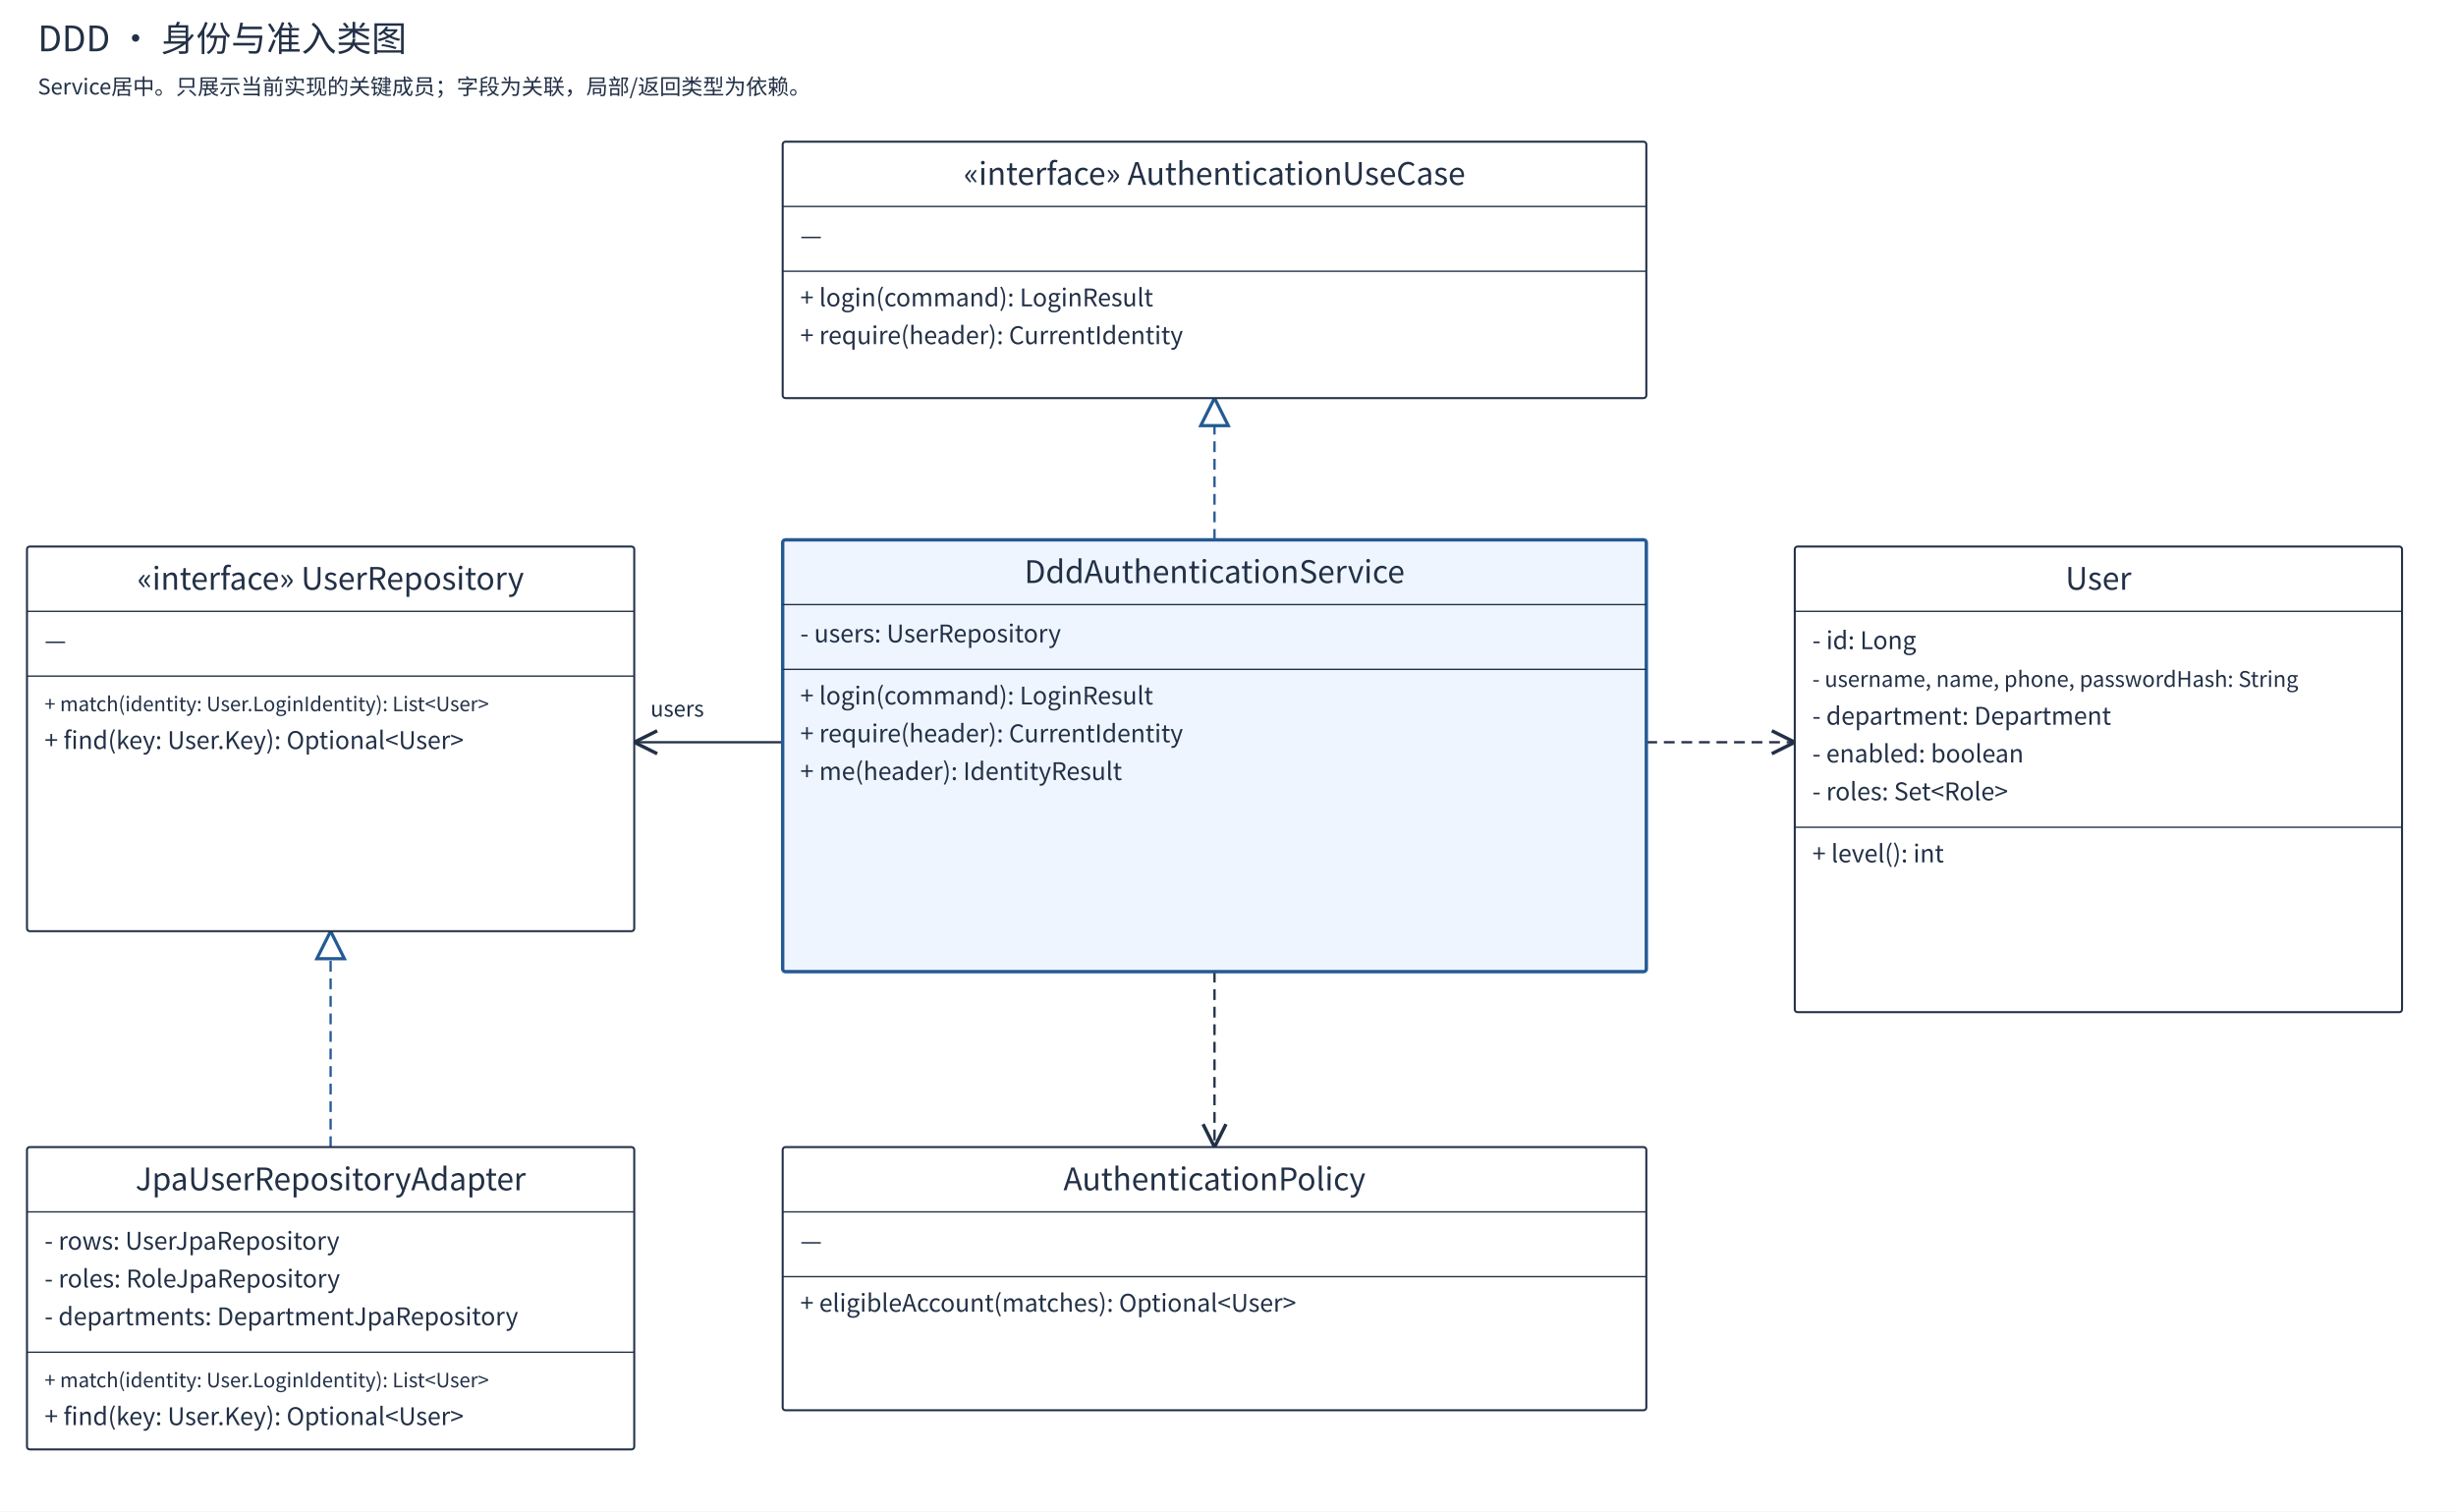
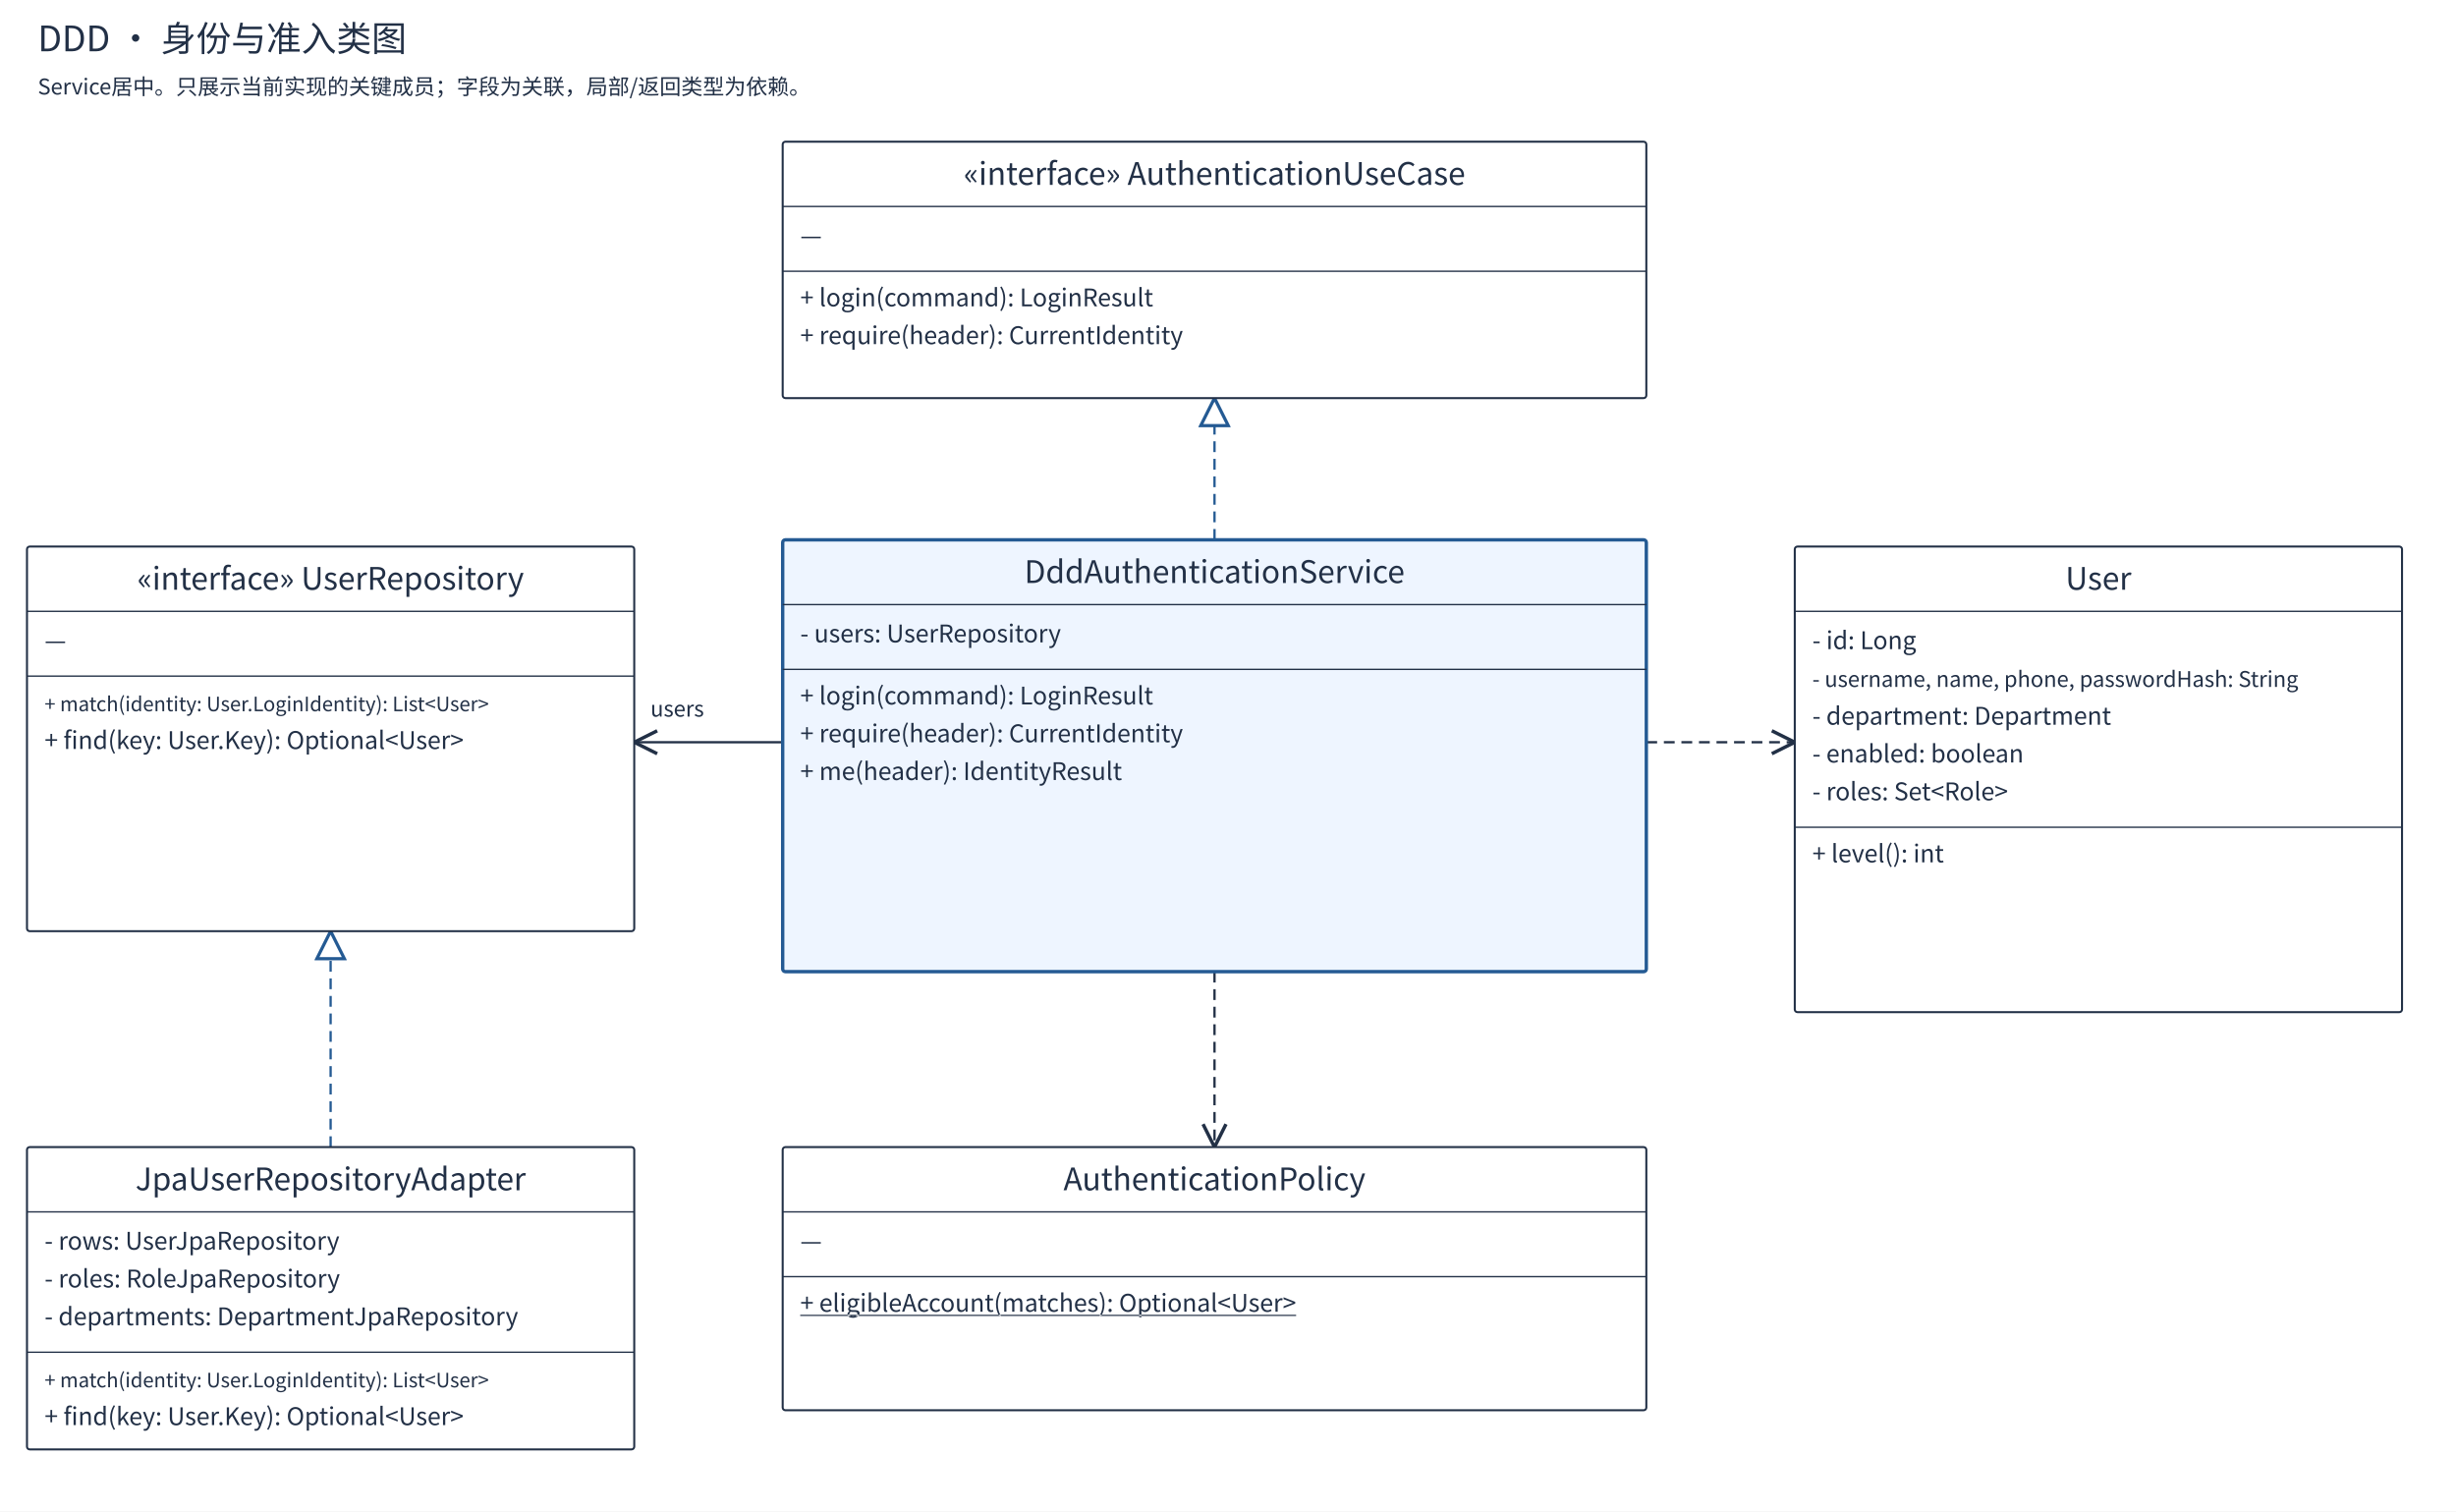
<svg xmlns="http://www.w3.org/2000/svg" width="1820" height="1120" viewBox="0 0 1820 1120">
  <defs>
    <marker id="open" markerWidth="12" markerHeight="12" refX="11" refY="6" orient="auto">
      <path d="M1,1 L11,6 L1,11" fill="none" stroke="#223046" stroke-width="1.5" />
    </marker>
    <marker id="triangle" markerWidth="14" markerHeight="14" refX="13" refY="7" orient="auto">
      <path d="M1,1 L13,7 L1,13 Z" fill="white" stroke="#245a93" stroke-width="1.4" />
    </marker>
    <marker id="filled" markerWidth="12" markerHeight="12" refX="11" refY="6" orient="auto">
      <path d="M1,1 L11,6 L1,11 Z" fill="#223046" />
    </marker>
  </defs>
  <rect width="100%" height="100%" fill="white" />
  <g font-family="Microsoft YaHei,Noto Sans CJK SC,Arial,sans-serif">
    <text x="28" y="38" font-size="26" text-anchor="start" fill="#223046">DDD · 身份与准入类图</text>
    <text x="28" y="70" font-size="16" text-anchor="start" fill="#223046">Service居中。只展示当前实现的关键成员；字段为关联，局部/返回类型为依赖。</text>
    <polyline points="900,400 900,295" fill="none" stroke="#245a93" stroke-width="1.7" stroke-dasharray="8 5" marker-end="url(#triangle)" />
    <polyline points="580,550 470,550" fill="none" stroke="#223046" stroke-width="1.7" marker-end="url(#open)" />
    <text x="482" y="531" font-size="16" text-anchor="start" fill="#223046">users</text>
    <polyline points="1220,550 1330,550" fill="none" stroke="#223046" stroke-width="1.7" stroke-dasharray="8 5" marker-end="url(#open)" />
    <polyline points="900,720 900,850" fill="none" stroke="#223046" stroke-width="1.7" stroke-dasharray="8 5" marker-end="url(#open)" />
    <polyline points="245,850 245,690" fill="none" stroke="#245a93" stroke-width="1.7" stroke-dasharray="8 5" marker-end="url(#triangle)" />
    <rect x="580" y="400" width="640" height="320" rx="2" fill="#eef5ff" stroke="#245a93" stroke-width="2.5" />
    <path d="M580,448H1220 M580,496H1220" stroke="#223046" />
    <text x="900" y="432" font-size="23" text-anchor="middle" fill="#223046">DddAuthenticationService</text>
    <text x="593" y="476" font-size="18" text-anchor="start" fill="#223046">- users: UserRepository</text>
    <text x="593" y="522" font-size="18" text-anchor="start" fill="#223046">+ login(command): LoginResult</text>
    <text x="593" y="550" font-size="18" text-anchor="start" fill="#223046">+ require(header): CurrentIdentity</text>
    <text x="593" y="578" font-size="18" text-anchor="start" fill="#223046">+ me(header): IdentityResult</text>
    <rect x="580" y="105" width="640" height="190" rx="2" fill="white" stroke="#223046" stroke-width="1.5" />
    <path d="M580,153H1220 M580,201H1220" stroke="#223046" />
    <text x="900" y="137" font-size="23" text-anchor="middle" fill="#223046">«interface» AuthenticationUseCase</text>
    <text x="593" y="181" font-size="18" text-anchor="start" fill="#223046">—</text>
    <text x="593" y="227" font-size="18" text-anchor="start" fill="#223046">+ login(command): LoginResult</text>
    <text x="593" y="255" font-size="18" text-anchor="start" fill="#223046">+ require(header): CurrentIdentity</text>
    <rect x="20" y="405" width="450" height="285" rx="2" fill="white" stroke="#223046" stroke-width="1.5" />
    <path d="M20,453H470 M20,501H470" stroke="#223046" />
    <text x="245" y="437" font-size="23" text-anchor="middle" fill="#223046">«interface» UserRepository</text>
    <text x="33" y="481" font-size="18" text-anchor="start" fill="#223046">—</text>
    <text x="33" y="527" font-size="14.666" text-anchor="start" fill="#223046">+ match(identity: User.LoginIdentity): List&lt;User&gt;</text>
    <text x="33" y="555" font-size="18" text-anchor="start" fill="#223046">+ find(key: User.Key): Optional&lt;User&gt;</text>
    <rect x="1330" y="405" width="450" height="345" rx="2" fill="white" stroke="#223046" stroke-width="1.5" />
    <path d="M1330,453H1780 M1330,613H1780" stroke="#223046" />
    <text x="1555" y="437" font-size="23" text-anchor="middle" fill="#223046">User</text>
    <text x="1343" y="481" font-size="18" text-anchor="start" fill="#223046">- id: Long</text>
    <text x="1343" y="509" font-size="15.97" text-anchor="start" fill="#223046">- username, name, phone, passwordHash: String</text>
    <text x="1343" y="537" font-size="18" text-anchor="start" fill="#223046">- department: Department</text>
    <text x="1343" y="565" font-size="18" text-anchor="start" fill="#223046">- enabled: boolean</text>
    <text x="1343" y="593" font-size="18" text-anchor="start" fill="#223046">- roles: Set&lt;Role&gt;</text>
    <text x="1343" y="639" font-size="18" text-anchor="start" fill="#223046">+ level(): int</text>
    <rect x="580" y="850" width="640" height="195" rx="2" fill="white" stroke="#223046" stroke-width="1.5" />
    <path d="M580,898H1220 M580,946H1220" stroke="#223046" />
    <text x="900" y="882" font-size="23" text-anchor="middle" fill="#223046">AuthenticationPolicy</text>
    <text x="593" y="926" font-size="18" text-anchor="start" fill="#223046">—</text>
-     <text x="593" y="972" font-size="18" text-anchor="start" fill="#223046">+ eligibleAccount(matches): Optional&lt;User&gt;</text>
+     <text text-decoration="underline" x="593" y="972" font-size="18" text-anchor="start" fill="#223046">+ eligibleAccount(matches): Optional&lt;User&gt;</text>
    <rect x="20" y="850" width="450" height="224" rx="2" fill="white" stroke="#223046" stroke-width="1.5" />
    <path d="M20,898H470 M20,1002H470" stroke="#223046" />
    <text x="245" y="882" font-size="23" text-anchor="middle" fill="#223046">JpaUserRepositoryAdapter</text>
    <text x="33" y="926" font-size="18" text-anchor="start" fill="#223046">- rows: UserJpaRepository</text>
    <text x="33" y="954" font-size="18" text-anchor="start" fill="#223046">- roles: RoleJpaRepository</text>
    <text x="33" y="982" font-size="18" text-anchor="start" fill="#223046">- departments: DepartmentJpaRepository</text>
    <text x="33" y="1028" font-size="14.666" text-anchor="start" fill="#223046">+ match(identity: User.LoginIdentity): List&lt;User&gt;</text>
    <text x="33" y="1056" font-size="18" text-anchor="start" fill="#223046">+ find(key: User.Key): Optional&lt;User&gt;</text>
  </g>
</svg>
